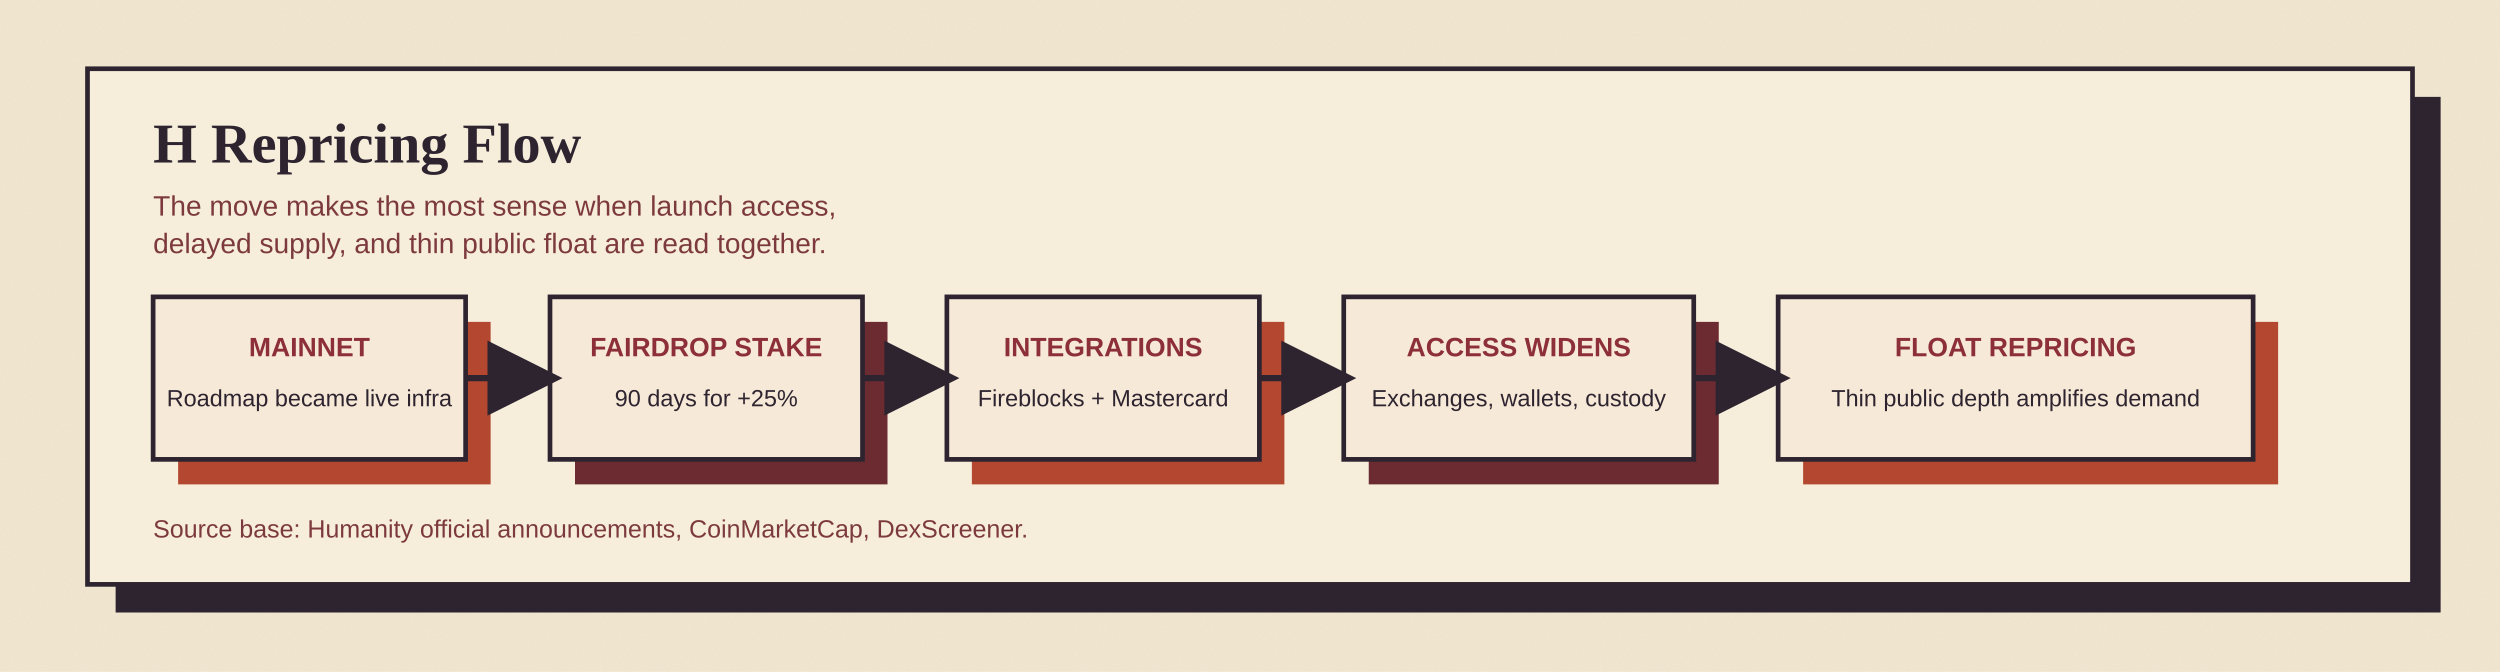
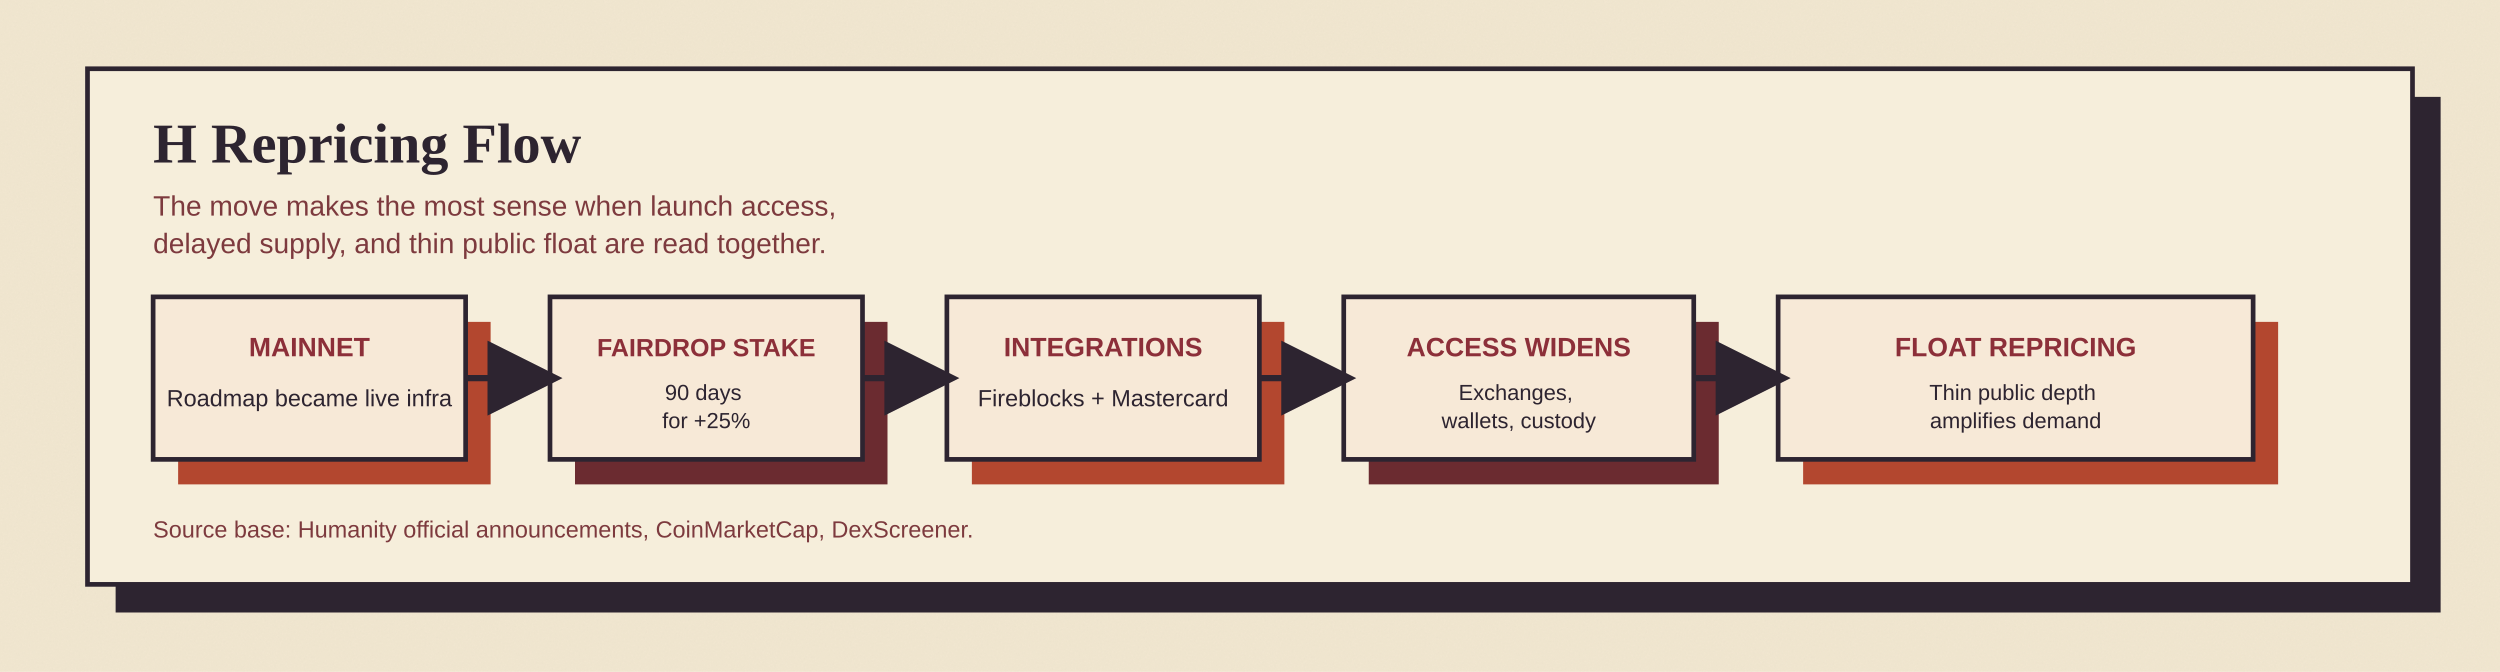
<svg xmlns="http://www.w3.org/2000/svg" width="1600" height="430" viewBox="0 0 1600 430" fill="none" role="img" aria-labelledby="title desc">
  <defs>
    <filter id="grain" x="-20%" y="-20%" width="140%" height="140%">
      <feTurbulence type="fractalNoise" baseFrequency="0.8" numOctaves="2" stitchTiles="stitch" result="noise" />
      <feColorMatrix in="noise" type="saturate" values="0" />
      <feComponentTransfer>
        <feFuncA type="table" tableValues="0 0.05" />
      </feComponentTransfer>
    </filter>
    <marker id="arrow" markerWidth="12" markerHeight="12" refX="10" refY="6" orient="auto">
      <path d="M0 0L12 6L0 12V0Z" fill="#2D2430" />
    </marker>
  </defs>
  <rect width="1600" height="430" fill="#F1E6CF" />
  <rect width="1600" height="430" fill="#F1E6CF" filter="url(#grain)" />
  <rect x="56" y="44" width="1488" height="330" fill="#F6EEDB" />
  <rect x="74" y="62" width="1488" height="330" fill="#2D2430" />
  <rect x="56" y="44" width="1488" height="330" fill="#F6EEDB" stroke="#2D2430" stroke-width="3" />
  <text x="98" y="104" fill="#2D2430" font-family="Georgia, 'Times New Roman', serif" font-size="36" font-weight="700">H Repricing Flow</text>
  <text x="98" y="138" fill="#7D3A3E" font-family="Arial, Helvetica, sans-serif" font-size="18">
    <tspan x="98" dy="0">The move makes the most sense when launch access,</tspan>
    <tspan x="98" dy="24">delayed supply, and thin public float are read together.</tspan>
  </text>
  <rect x="98" y="190" width="200" height="104" fill="#E7A0A4" />
  <rect x="114" y="206" width="200" height="104" fill="#B3472F" />
  <rect x="98" y="190" width="200" height="104" fill="#F7E9D7" stroke="#2D2430" stroke-width="3" />
  <text x="198" y="228" text-anchor="middle" fill="#8C2F39" font-family="Arial, Helvetica, sans-serif" font-size="17" font-weight="700">MAINNET</text>
  <text x="198" y="260" text-anchor="middle" fill="#2D2430" font-family="Arial, Helvetica, sans-serif" font-size="15">Roadmap became live infra</text>
  <rect x="352" y="190" width="200" height="104" fill="#D98858" />
  <rect x="368" y="206" width="200" height="104" fill="#6B2B30" />
  <rect x="352" y="190" width="200" height="104" fill="#F7E9D7" stroke="#2D2430" stroke-width="3" />
-   <text x="452" y="228" text-anchor="middle" fill="#8C2F39" font-family="Arial, Helvetica, sans-serif" font-size="17" font-weight="700">FAIRDROP STAKE</text>
-   <text x="452" y="260" text-anchor="middle" fill="#2D2430" font-family="Arial, Helvetica, sans-serif" font-size="15">90 days for +25%</text>
+   <text x="452" y="228" text-anchor="middle" fill="#8C2F39" font-family="Arial, Helvetica, sans-serif" font-size="16" font-weight="700">FAIRDROP STAKE</text>
+   <text x="452" y="256" text-anchor="middle" fill="#2D2430" font-family="Arial, Helvetica, sans-serif" font-size="14">
+     <tspan x="452" dy="0">90 days</tspan>
+     <tspan x="452" dy="18">for +25%</tspan>
+   </text>
  <rect x="606" y="190" width="200" height="104" fill="#E7A0A4" />
  <rect x="622" y="206" width="200" height="104" fill="#B3472F" />
  <rect x="606" y="190" width="200" height="104" fill="#F7E9D7" stroke="#2D2430" stroke-width="3" />
  <text x="706" y="228" text-anchor="middle" fill="#8C2F39" font-family="Arial, Helvetica, sans-serif" font-size="17" font-weight="700">INTEGRATIONS</text>
  <text x="706" y="260" text-anchor="middle" fill="#2D2430" font-family="Arial, Helvetica, sans-serif" font-size="15">Fireblocks + Mastercard</text>
  <rect x="860" y="190" width="224" height="104" fill="#D98858" />
  <rect x="876" y="206" width="224" height="104" fill="#6B2B30" />
  <rect x="860" y="190" width="224" height="104" fill="#F7E9D7" stroke="#2D2430" stroke-width="3" />
  <text x="972" y="228" text-anchor="middle" fill="#8C2F39" font-family="Arial, Helvetica, sans-serif" font-size="17" font-weight="700">ACCESS WIDENS</text>
-   <text x="972" y="260" text-anchor="middle" fill="#2D2430" font-family="Arial, Helvetica, sans-serif" font-size="15">Exchanges, wallets, custody</text>
+   <text x="972" y="256" text-anchor="middle" fill="#2D2430" font-family="Arial, Helvetica, sans-serif" font-size="14">
+     <tspan x="972" dy="0">Exchanges,</tspan>
+     <tspan x="972" dy="18">wallets, custody</tspan>
+   </text>
  <rect x="1138" y="190" width="304" height="104" fill="#E7A0A4" />
  <rect x="1154" y="206" width="304" height="104" fill="#B3472F" />
  <rect x="1138" y="190" width="304" height="104" fill="#F7E9D7" stroke="#2D2430" stroke-width="3" />
  <text x="1290" y="228" text-anchor="middle" fill="#8C2F39" font-family="Arial, Helvetica, sans-serif" font-size="17" font-weight="700">FLOAT REPRICING</text>
-   <text x="1290" y="260" text-anchor="middle" fill="#2D2430" font-family="Arial, Helvetica, sans-serif" font-size="15">Thin public depth amplifies demand</text>
+   <text x="1290" y="256" text-anchor="middle" fill="#2D2430" font-family="Arial, Helvetica, sans-serif" font-size="14">
+     <tspan x="1290" dy="0">Thin public depth</tspan>
+     <tspan x="1290" dy="18">amplifies demand</tspan>
+   </text>
  <line x1="298" y1="242" x2="352" y2="242" stroke="#2D2430" stroke-width="4" marker-end="url(#arrow)" />
  <line x1="552" y1="242" x2="606" y2="242" stroke="#2D2430" stroke-width="4" marker-end="url(#arrow)" />
  <line x1="806" y1="242" x2="860" y2="242" stroke="#2D2430" stroke-width="4" marker-end="url(#arrow)" />
  <line x1="1084" y1="242" x2="1138" y2="242" stroke="#2D2430" stroke-width="4" marker-end="url(#arrow)" />
-   <text x="98" y="344" fill="#7D3A3E" font-family="Arial, Helvetica, sans-serif" font-size="16">Source base: Humanity official announcements, CoinMarketCap, DexScreener.</text>
+   <text x="98" y="344" fill="#7D3A3E" font-family="Arial, Helvetica, sans-serif" font-size="15">Source base: Humanity official announcements, CoinMarketCap, DexScreener.</text>
</svg>
